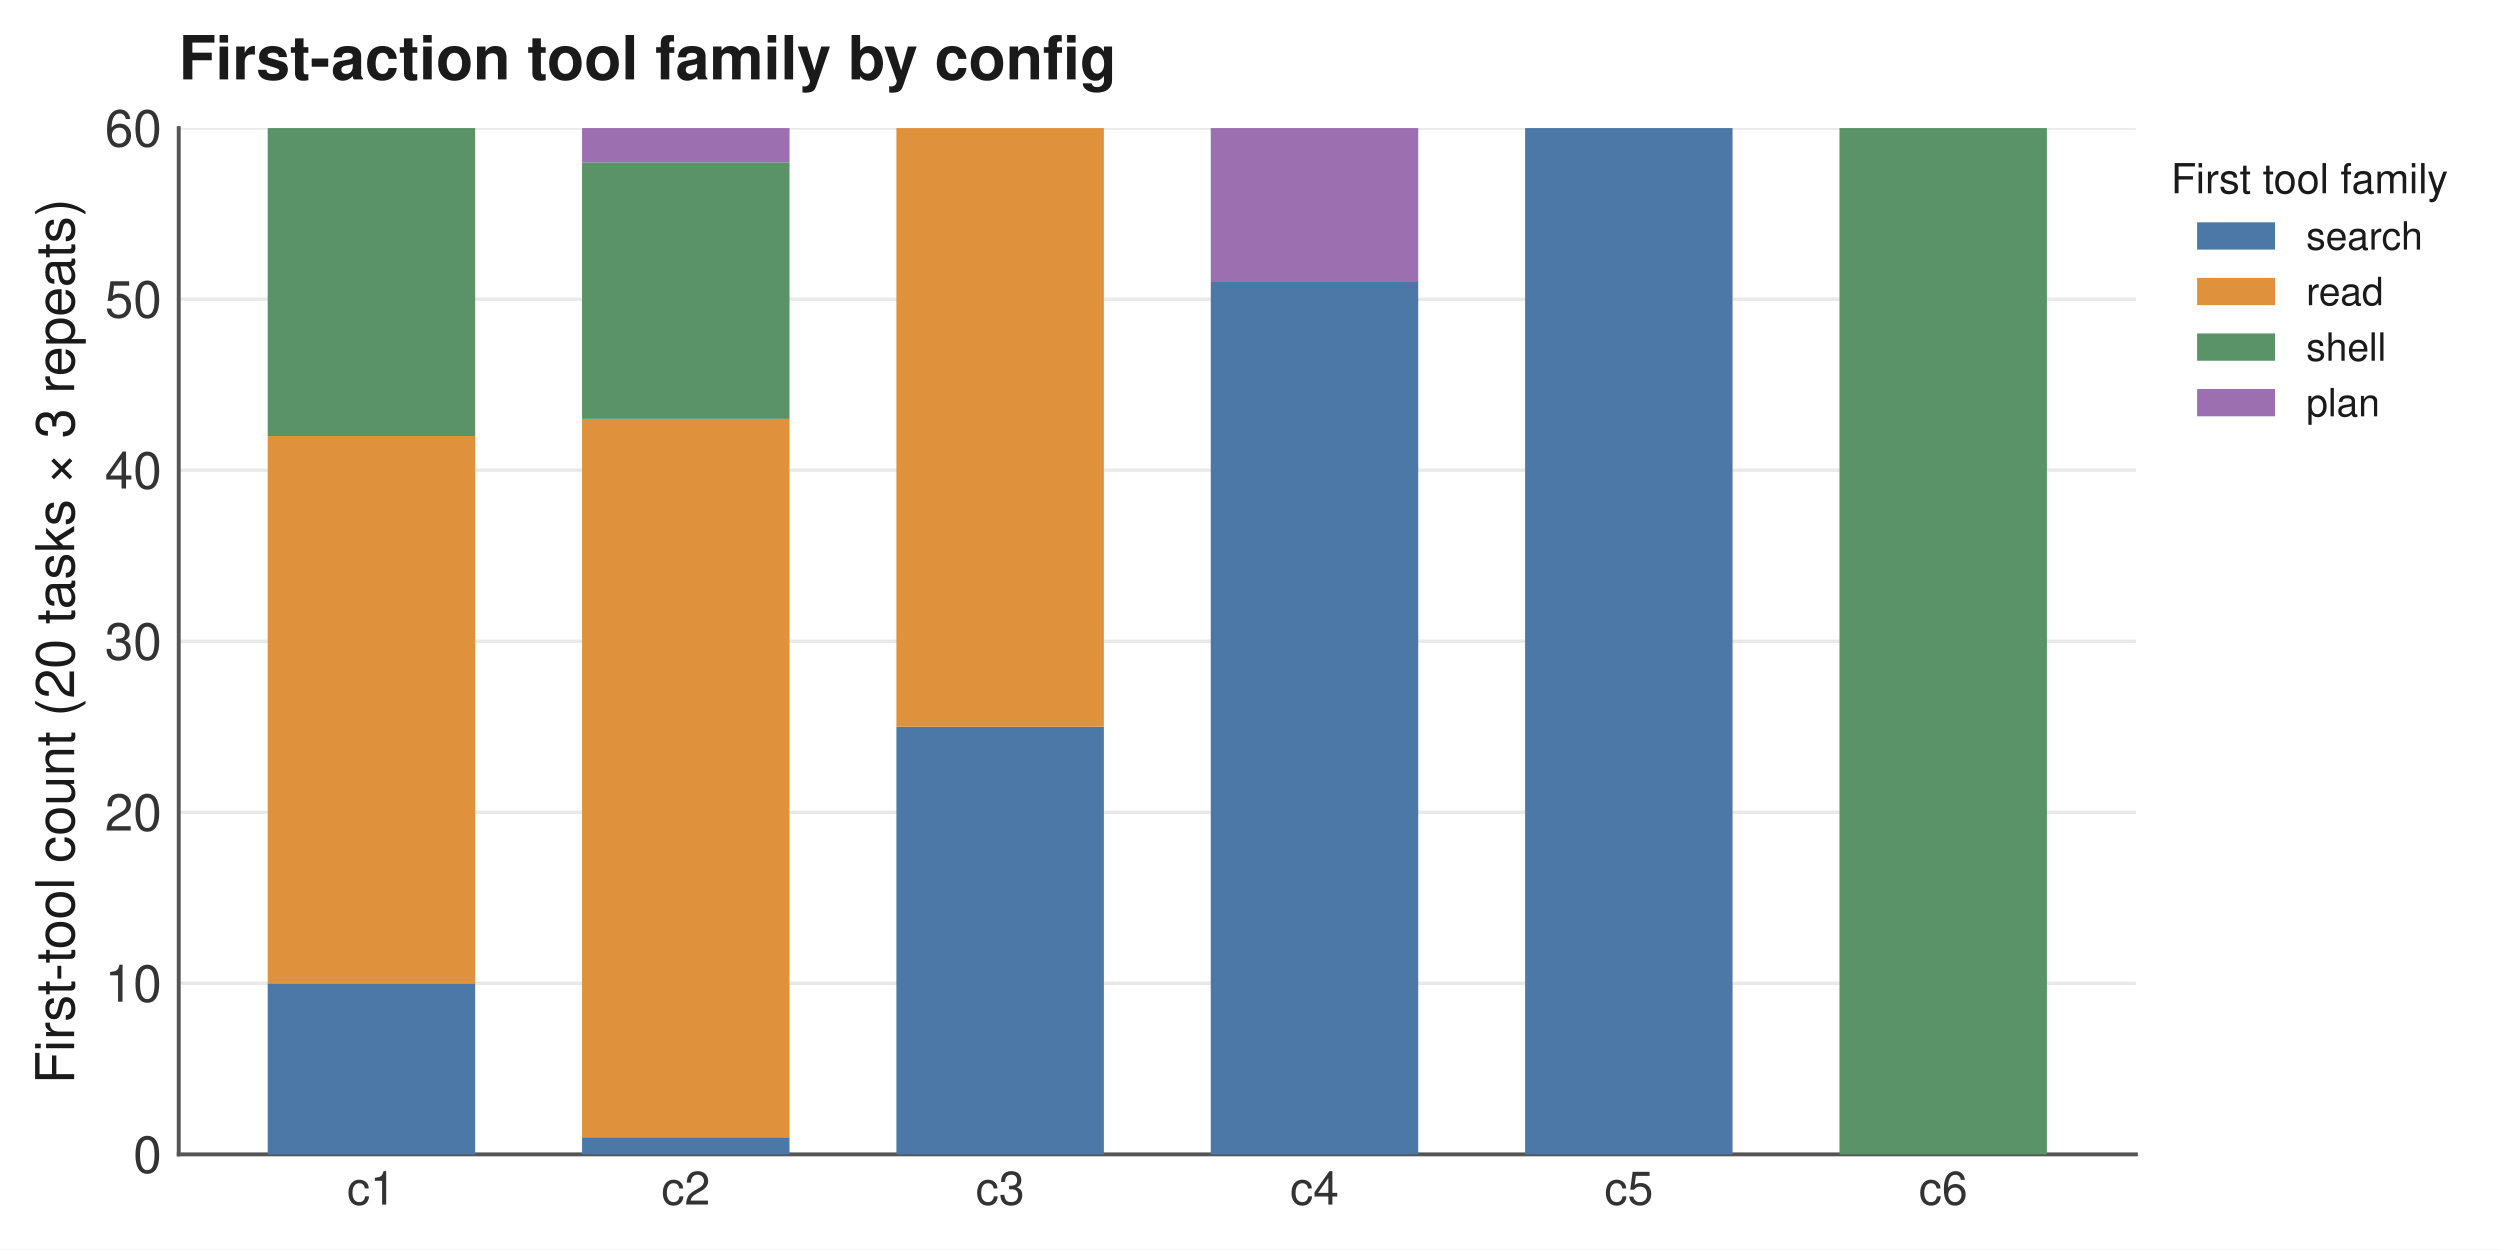
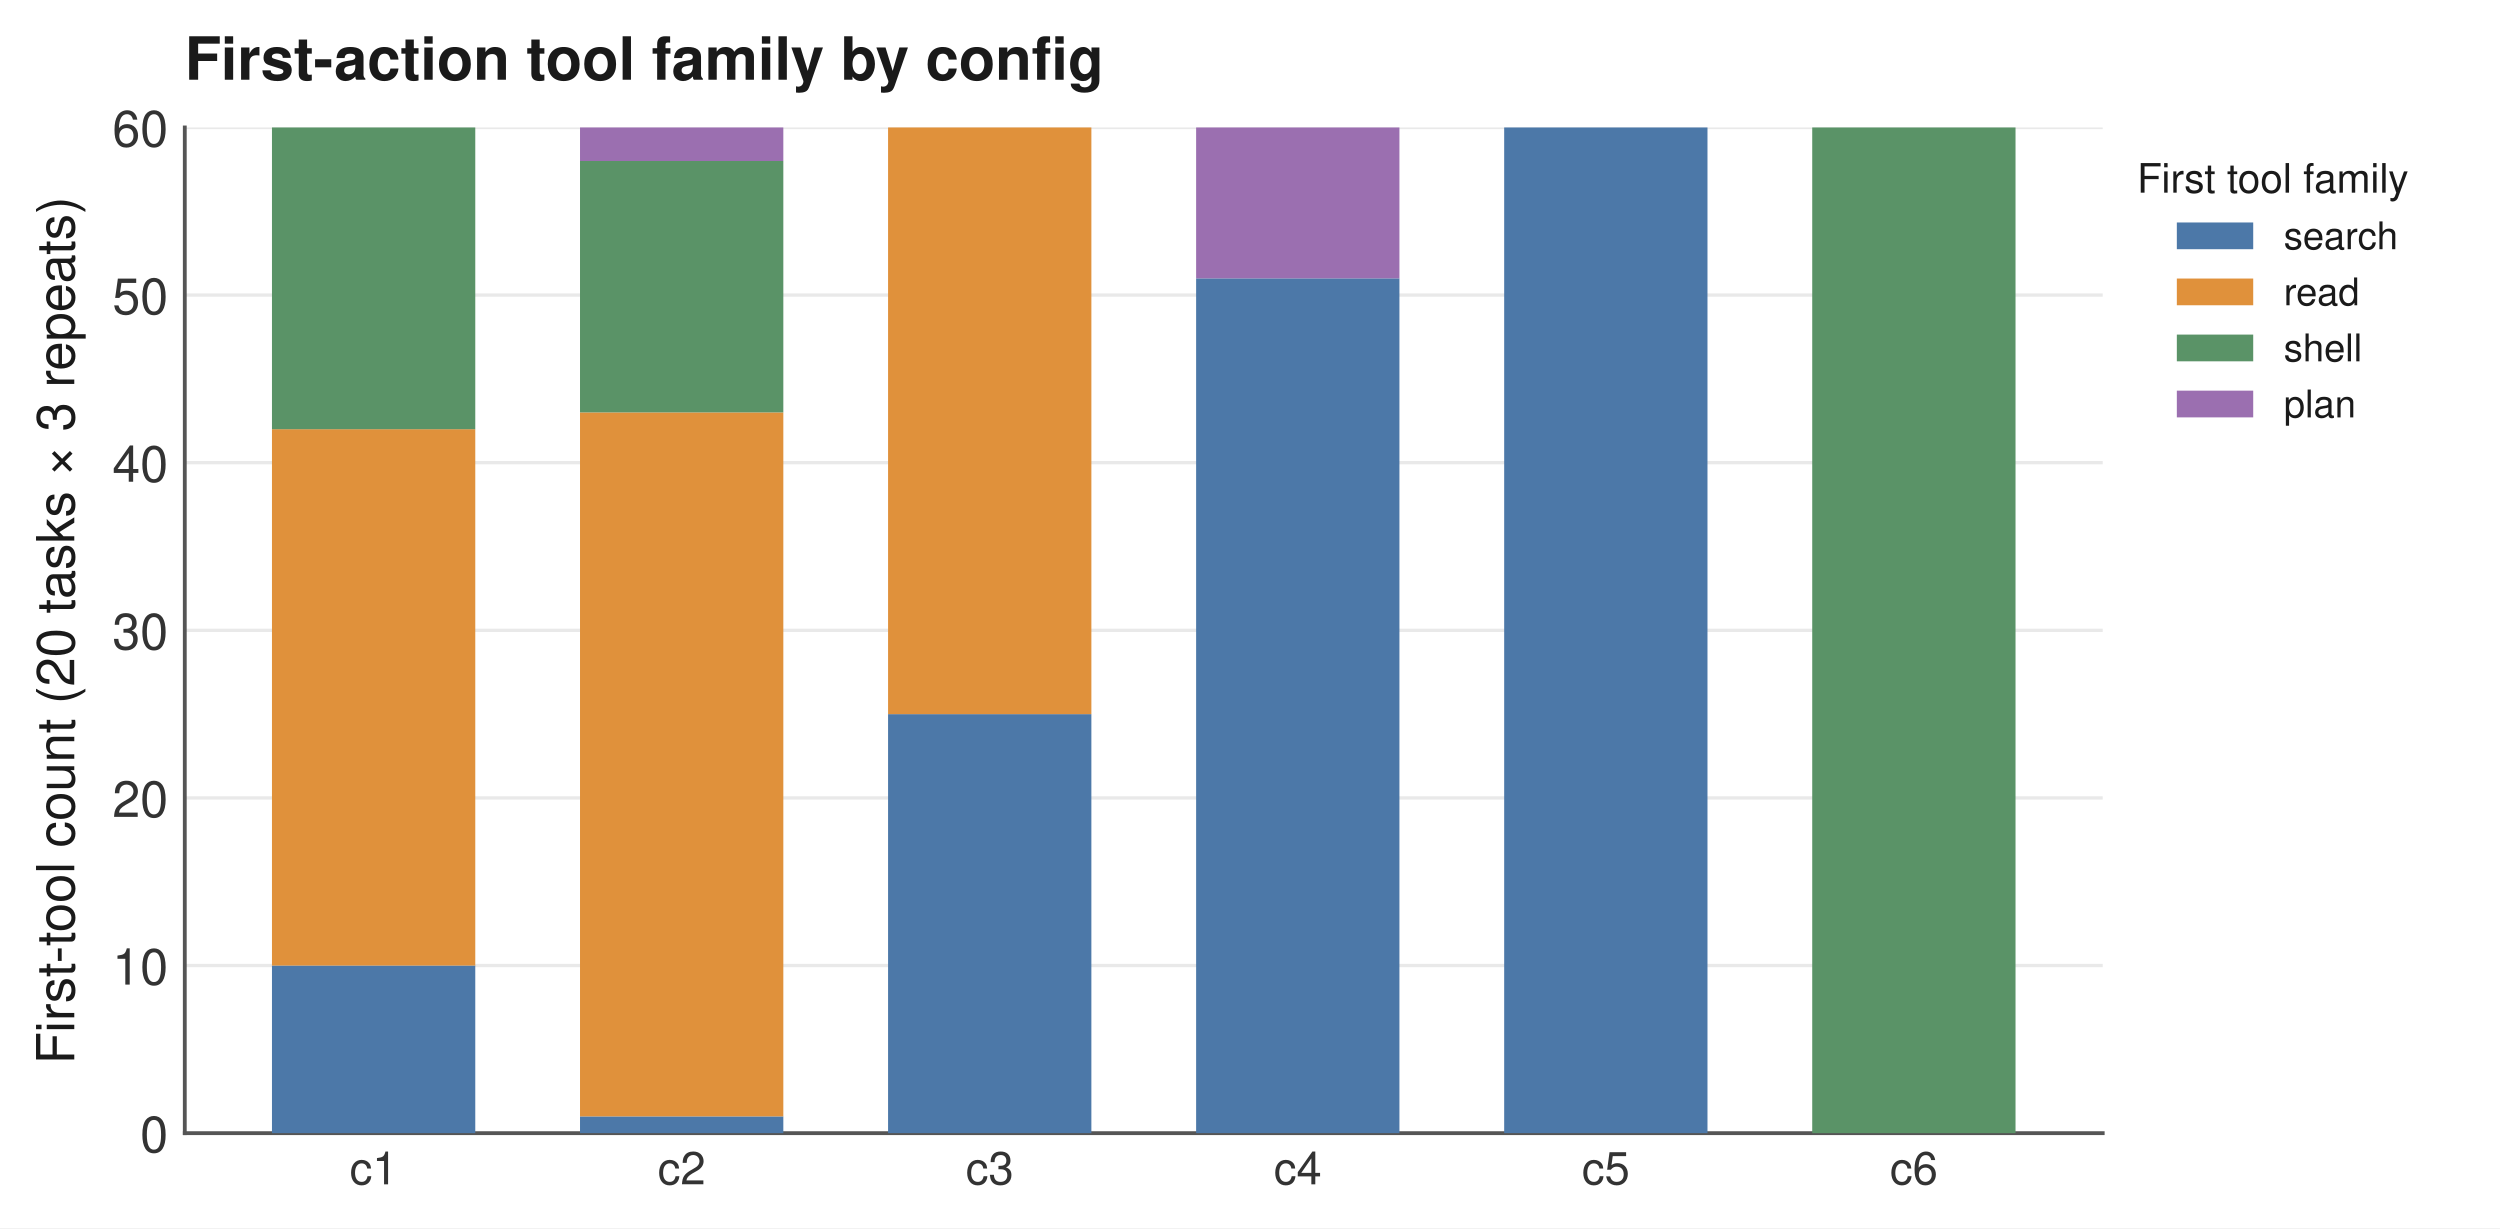
- <svg xmlns="http://www.w3.org/2000/svg" width="513.194pt" height="256.461pt" viewBox="0 0 513.194 256.461" version="1.1">
+ <svg xmlns="http://www.w3.org/2000/svg" width="523.689pt" height="257.264pt" viewBox="0 0 523.689 257.264" version="1.1">
  <defs>
    <style type="text/css">*{stroke-linejoin: round; stroke-linecap: butt}</style>
  </defs>
  <g id="figure_1">
    <g id="patch_1">
-       <path d="M 0 256.461 L 513.194 256.461 L 513.194 0 L 0 0 z " style="fill: #ffffff" />
+       <path d="M 0 257.264 L 523.689 257.264 L 523.689 0 L 0 0 z " style="fill: #ffffff" />
    </g>
    <g id="axes_1">
      <g id="patch_2">
-         <path d="M 36.69 236.966 L 438.45 236.966 L 438.45 26.294 L 36.69 26.294 z " style="fill: #ffffff" />
+         <path d="M 38.707 237.37 L 440.467 237.37 L 440.467 26.698 L 38.707 26.698 z " style="fill: #ffffff" />
      </g>
      <g id="matplotlib.axis_1">
        <g id="xtick_1">
          <g id="line2d_1" />
          <g id="text_1">
-             <text style="font-size: 9.5px; font-family: 'Helvetica', 'Arial', 'DejaVu Sans', sans-serif; text-anchor: middle; fill: #333333" x="76.247" y="247.281" transform="rotate(-0 76.24699 247.2805)">c1</text>
+             <text style="font-size: 9.5px; font-family: 'Helvetica', 'Arial', 'DejaVu Sans', sans-serif; text-anchor: middle; fill: #333333" x="78.264" y="248.089" transform="rotate(-0 78.26371 248.0886)">c1</text>
          </g>
        </g>
        <g id="xtick_2">
          <g id="line2d_2" />
          <g id="text_2">
-             <text style="font-size: 9.5px; font-family: 'Helvetica', 'Arial', 'DejaVu Sans', sans-serif; text-anchor: middle; fill: #333333" x="140.776" y="247.281" transform="rotate(-0 140.7764 247.2805)">c2</text>
+             <text style="font-size: 9.5px; font-family: 'Helvetica', 'Arial', 'DejaVu Sans', sans-serif; text-anchor: middle; fill: #333333" x="142.793" y="248.089" transform="rotate(-0 142.7931 248.0886)">c2</text>
          </g>
        </g>
        <g id="xtick_3">
          <g id="line2d_3" />
          <g id="text_3">
-             <text style="font-size: 9.5px; font-family: 'Helvetica', 'Arial', 'DejaVu Sans', sans-serif; text-anchor: middle; fill: #333333" x="205.306" y="247.281" transform="rotate(-0 205.3058 247.2805)">c3</text>
+             <text style="font-size: 9.5px; font-family: 'Helvetica', 'Arial', 'DejaVu Sans', sans-serif; text-anchor: middle; fill: #333333" x="207.322" y="248.089" transform="rotate(-0 207.3225 248.0886)">c3</text>
          </g>
        </g>
        <g id="xtick_4">
          <g id="line2d_4" />
          <g id="text_4">
-             <text style="font-size: 9.5px; font-family: 'Helvetica', 'Arial', 'DejaVu Sans', sans-serif; text-anchor: middle; fill: #333333" x="269.835" y="247.281" transform="rotate(-0 269.8352 247.2805)">c4</text>
+             <text style="font-size: 9.5px; font-family: 'Helvetica', 'Arial', 'DejaVu Sans', sans-serif; text-anchor: middle; fill: #333333" x="271.852" y="248.089" transform="rotate(-0 271.8519 248.0886)">c4</text>
          </g>
        </g>
        <g id="xtick_5">
          <g id="line2d_5" />
          <g id="text_5">
-             <text style="font-size: 9.5px; font-family: 'Helvetica', 'Arial', 'DejaVu Sans', sans-serif; text-anchor: middle; fill: #333333" x="334.365" y="247.281" transform="rotate(-0 334.3646 247.2805)">c5</text>
+             <text style="font-size: 9.5px; font-family: 'Helvetica', 'Arial', 'DejaVu Sans', sans-serif; text-anchor: middle; fill: #333333" x="336.381" y="248.089" transform="rotate(-0 336.3813 248.0886)">c5</text>
          </g>
        </g>
        <g id="xtick_6">
          <g id="line2d_6" />
          <g id="text_6">
-             <text style="font-size: 9.5px; font-family: 'Helvetica', 'Arial', 'DejaVu Sans', sans-serif; text-anchor: middle; fill: #333333" x="398.894" y="247.281" transform="rotate(-0 398.894 247.2805)">c6</text>
+             <text style="font-size: 9.5px; font-family: 'Helvetica', 'Arial', 'DejaVu Sans', sans-serif; text-anchor: middle; fill: #333333" x="400.911" y="248.089" transform="rotate(-0 400.9107 248.0886)">c6</text>
          </g>
        </g>
      </g>
      <g id="matplotlib.axis_2">
        <g id="ytick_1">
          <g id="line2d_7">
-             <path d="M 36.69 236.966 L 438.45 236.966 " clip-path="url(#p8e1b13ed06)" style="fill: none; stroke: #e9e9e9; stroke-width: 0.7; stroke-linecap: square" />
+             <path d="M 38.707 237.37 L 440.467 237.37 " clip-path="url(#p620c93dda9)" style="fill: none; stroke: #e9e9e9; stroke-width: 0.7; stroke-linecap: square" />
          </g>
          <g id="line2d_8" />
          <g id="text_7">
-             <text style="font-size: 10.5px; font-family: 'Helvetica', 'Arial', 'DejaVu Sans', sans-serif; text-anchor: end; fill: #333333" x="33.19" y="240.732" transform="rotate(-0 33.19047 240.7318)">0</text>
+             <text style="font-size: 10.5px; font-family: 'Helvetica', 'Arial', 'DejaVu Sans', sans-serif; text-anchor: end; fill: #333333" x="35.207" y="241.359" transform="rotate(-0 35.20719 241.3592)">0</text>
          </g>
        </g>
        <g id="ytick_2">
          <g id="line2d_9">
-             <path d="M 36.69 201.854 L 438.45 201.854 " clip-path="url(#p8e1b13ed06)" style="fill: none; stroke: #e9e9e9; stroke-width: 0.7; stroke-linecap: square" />
+             <path d="M 38.707 202.258 L 440.467 202.258 " clip-path="url(#p620c93dda9)" style="fill: none; stroke: #e9e9e9; stroke-width: 0.7; stroke-linecap: square" />
          </g>
          <g id="line2d_10" />
          <g id="text_8">
-             <text style="font-size: 10.5px; font-family: 'Helvetica', 'Arial', 'DejaVu Sans', sans-serif; text-anchor: end; fill: #333333" x="33.19" y="205.62" transform="rotate(-0 33.19047 205.6198)">10</text>
+             <text style="font-size: 10.5px; font-family: 'Helvetica', 'Arial', 'DejaVu Sans', sans-serif; text-anchor: end; fill: #333333" x="35.207" y="206.247" transform="rotate(-0 35.20719 206.2472)">10</text>
          </g>
        </g>
        <g id="ytick_3">
          <g id="line2d_11">
-             <path d="M 36.69 166.742 L 438.45 166.742 " clip-path="url(#p8e1b13ed06)" style="fill: none; stroke: #e9e9e9; stroke-width: 0.7; stroke-linecap: square" />
+             <path d="M 38.707 167.146 L 440.467 167.146 " clip-path="url(#p620c93dda9)" style="fill: none; stroke: #e9e9e9; stroke-width: 0.7; stroke-linecap: square" />
          </g>
          <g id="line2d_12" />
          <g id="text_9">
-             <text style="font-size: 10.5px; font-family: 'Helvetica', 'Arial', 'DejaVu Sans', sans-serif; text-anchor: end; fill: #333333" x="33.19" y="170.508" transform="rotate(-0 33.19047 170.5078)">20</text>
+             <text style="font-size: 10.5px; font-family: 'Helvetica', 'Arial', 'DejaVu Sans', sans-serif; text-anchor: end; fill: #333333" x="35.207" y="171.135" transform="rotate(-0 35.20719 171.1352)">20</text>
          </g>
        </g>
        <g id="ytick_4">
          <g id="line2d_13">
-             <path d="M 36.69 131.63 L 438.45 131.63 " clip-path="url(#p8e1b13ed06)" style="fill: none; stroke: #e9e9e9; stroke-width: 0.7; stroke-linecap: square" />
+             <path d="M 38.707 132.034 L 440.467 132.034 " clip-path="url(#p620c93dda9)" style="fill: none; stroke: #e9e9e9; stroke-width: 0.7; stroke-linecap: square" />
          </g>
          <g id="line2d_14" />
          <g id="text_10">
-             <text style="font-size: 10.5px; font-family: 'Helvetica', 'Arial', 'DejaVu Sans', sans-serif; text-anchor: end; fill: #333333" x="33.19" y="135.396" transform="rotate(-0 33.19047 135.3958)">30</text>
+             <text style="font-size: 10.5px; font-family: 'Helvetica', 'Arial', 'DejaVu Sans', sans-serif; text-anchor: end; fill: #333333" x="35.207" y="136.023" transform="rotate(-0 35.20719 136.0232)">30</text>
          </g>
        </g>
        <g id="ytick_5">
          <g id="line2d_15">
-             <path d="M 36.69 96.518 L 438.45 96.518 " clip-path="url(#p8e1b13ed06)" style="fill: none; stroke: #e9e9e9; stroke-width: 0.7; stroke-linecap: square" />
+             <path d="M 38.707 96.922 L 440.467 96.922 " clip-path="url(#p620c93dda9)" style="fill: none; stroke: #e9e9e9; stroke-width: 0.7; stroke-linecap: square" />
          </g>
          <g id="line2d_16" />
          <g id="text_11">
-             <text style="font-size: 10.5px; font-family: 'Helvetica', 'Arial', 'DejaVu Sans', sans-serif; text-anchor: end; fill: #333333" x="33.19" y="100.284" transform="rotate(-0 33.19047 100.2838)">40</text>
+             <text style="font-size: 10.5px; font-family: 'Helvetica', 'Arial', 'DejaVu Sans', sans-serif; text-anchor: end; fill: #333333" x="35.207" y="100.911" transform="rotate(-0 35.20719 100.9112)">40</text>
          </g>
        </g>
        <g id="ytick_6">
          <g id="line2d_17">
-             <path d="M 36.69 61.406 L 438.45 61.406 " clip-path="url(#p8e1b13ed06)" style="fill: none; stroke: #e9e9e9; stroke-width: 0.7; stroke-linecap: square" />
+             <path d="M 38.707 61.81 L 440.467 61.81 " clip-path="url(#p620c93dda9)" style="fill: none; stroke: #e9e9e9; stroke-width: 0.7; stroke-linecap: square" />
          </g>
          <g id="line2d_18" />
          <g id="text_12">
-             <text style="font-size: 10.5px; font-family: 'Helvetica', 'Arial', 'DejaVu Sans', sans-serif; text-anchor: end; fill: #333333" x="33.19" y="65.172" transform="rotate(-0 33.19047 65.17181)">50</text>
+             <text style="font-size: 10.5px; font-family: 'Helvetica', 'Arial', 'DejaVu Sans', sans-serif; text-anchor: end; fill: #333333" x="35.207" y="65.799" transform="rotate(-0 35.20719 65.79923)">50</text>
          </g>
        </g>
        <g id="ytick_7">
          <g id="line2d_19">
-             <path d="M 36.69 26.294 L 438.45 26.294 " clip-path="url(#p8e1b13ed06)" style="fill: none; stroke: #e9e9e9; stroke-width: 0.7; stroke-linecap: square" />
+             <path d="M 38.707 26.698 L 440.467 26.698 " clip-path="url(#p620c93dda9)" style="fill: none; stroke: #e9e9e9; stroke-width: 0.7; stroke-linecap: square" />
          </g>
          <g id="line2d_20" />
          <g id="text_13">
-             <text style="font-size: 10.5px; font-family: 'Helvetica', 'Arial', 'DejaVu Sans', sans-serif; text-anchor: end; fill: #333333" x="33.19" y="30.06" transform="rotate(-0 33.19047 30.05981)">60</text>
+             <text style="font-size: 10.5px; font-family: 'Helvetica', 'Arial', 'DejaVu Sans', sans-serif; text-anchor: end; fill: #333333" x="35.207" y="30.687" transform="rotate(-0 35.20719 30.68723)">60</text>
          </g>
        </g>
        <g id="text_14">
-           <text style="font-size: 11px; font-family: 'Helvetica', 'Arial', 'DejaVu Sans', sans-serif; text-anchor: middle; fill: #1a1a1a" x="15.22" y="131.63" transform="rotate(-90 15.21969 131.6298)">First-tool count (20 tasks × 3 repeats)</text>
+           <text style="font-size: 11px; font-family: 'Helvetica', 'Arial', 'DejaVu Sans', sans-serif; text-anchor: middle; fill: #1a1a1a" x="15.558" y="132.034" transform="rotate(-90 15.55828 132.034)">First-tool count (20 tasks × 3 repeats)</text>
        </g>
      </g>
      <g id="patch_3">
-         <path d="M 36.69 236.966 L 36.69 26.294 " style="fill: none; stroke: #555555; stroke-width: 0.8; stroke-linejoin: miter; stroke-linecap: square" />
+         <path d="M 38.707 237.37 L 38.707 26.698 " style="fill: none; stroke: #555555; stroke-width: 0.8; stroke-linejoin: miter; stroke-linecap: square" />
      </g>
      <g id="patch_4">
-         <path d="M 36.69 236.966 L 438.45 236.966 " style="fill: none; stroke: #555555; stroke-width: 0.8; stroke-linejoin: miter; stroke-linecap: square" />
+         <path d="M 38.707 237.37 L 440.467 237.37 " style="fill: none; stroke: #555555; stroke-width: 0.8; stroke-linejoin: miter; stroke-linecap: square" />
      </g>
      <g id="patch_5">
-         <path d="M 54.952 236.966 L 97.542 236.966 L 97.542 201.854 L 54.952 201.854 z " clip-path="url(#p8e1b13ed06)" style="fill: #4c78a8" />
+         <path d="M 56.969 237.37 L 99.558 237.37 L 99.558 202.258 L 56.969 202.258 z " clip-path="url(#p620c93dda9)" style="fill: #4c78a8" />
      </g>
      <g id="patch_6">
-         <path d="M 119.482 236.966 L 162.071 236.966 L 162.071 233.455 L 119.482 233.455 z " clip-path="url(#p8e1b13ed06)" style="fill: #4c78a8" />
+         <path d="M 121.498 237.37 L 164.088 237.37 L 164.088 233.859 L 121.498 233.859 z " clip-path="url(#p620c93dda9)" style="fill: #4c78a8" />
      </g>
      <g id="patch_7">
-         <path d="M 184.011 236.966 L 226.6 236.966 L 226.6 149.186 L 184.011 149.186 z " clip-path="url(#p8e1b13ed06)" style="fill: #4c78a8" />
+         <path d="M 186.028 237.37 L 228.617 237.37 L 228.617 149.59 L 186.028 149.59 z " clip-path="url(#p620c93dda9)" style="fill: #4c78a8" />
      </g>
      <g id="patch_8">
-         <path d="M 248.54 236.966 L 291.13 236.966 L 291.13 57.895 L 248.54 57.895 z " clip-path="url(#p8e1b13ed06)" style="fill: #4c78a8" />
+         <path d="M 250.557 237.37 L 293.147 237.37 L 293.147 58.299 L 250.557 58.299 z " clip-path="url(#p620c93dda9)" style="fill: #4c78a8" />
      </g>
      <g id="patch_9">
-         <path d="M 313.07 236.966 L 355.659 236.966 L 355.659 26.294 L 313.07 26.294 z " clip-path="url(#p8e1b13ed06)" style="fill: #4c78a8" />
+         <path d="M 315.087 237.37 L 357.676 237.37 L 357.676 26.698 L 315.087 26.698 z " clip-path="url(#p620c93dda9)" style="fill: #4c78a8" />
      </g>
      <g id="patch_10">
-         <path d="M 377.599 236.966 L 420.189 236.966 L 420.189 236.966 L 377.599 236.966 z " clip-path="url(#p8e1b13ed06)" style="fill: #4c78a8" />
+         <path d="M 379.616 237.37 L 422.205 237.37 L 422.205 237.37 L 379.616 237.37 z " clip-path="url(#p620c93dda9)" style="fill: #4c78a8" />
      </g>
      <g id="patch_11">
-         <path d="M 54.952 201.854 L 97.542 201.854 L 97.542 89.495 L 54.952 89.495 z " clip-path="url(#p8e1b13ed06)" style="fill: #e0913b" />
+         <path d="M 56.969 202.258 L 99.558 202.258 L 99.558 89.9 L 56.969 89.9 z " clip-path="url(#p620c93dda9)" style="fill: #e0913b" />
      </g>
      <g id="patch_12">
-         <path d="M 119.482 233.455 L 162.071 233.455 L 162.071 85.984 L 119.482 85.984 z " clip-path="url(#p8e1b13ed06)" style="fill: #e0913b" />
+         <path d="M 121.498 233.859 L 164.088 233.859 L 164.088 86.388 L 121.498 86.388 z " clip-path="url(#p620c93dda9)" style="fill: #e0913b" />
      </g>
      <g id="patch_13">
-         <path d="M 184.011 149.186 L 226.6 149.186 L 226.6 26.294 L 184.011 26.294 z " clip-path="url(#p8e1b13ed06)" style="fill: #e0913b" />
+         <path d="M 186.028 149.59 L 228.617 149.59 L 228.617 26.698 L 186.028 26.698 z " clip-path="url(#p620c93dda9)" style="fill: #e0913b" />
      </g>
      <g id="patch_14">
-         <path d="M 248.54 57.895 L 291.13 57.895 L 291.13 57.895 L 248.54 57.895 z " clip-path="url(#p8e1b13ed06)" style="fill: #e0913b" />
+         <path d="M 250.557 58.299 L 293.147 58.299 L 293.147 58.299 L 250.557 58.299 z " clip-path="url(#p620c93dda9)" style="fill: #e0913b" />
      </g>
      <g id="patch_15">
-         <path d="M 313.07 26.294 L 355.659 26.294 L 355.659 26.294 L 313.07 26.294 z " clip-path="url(#p8e1b13ed06)" style="fill: #e0913b" />
+         <path d="M 315.087 26.698 L 357.676 26.698 L 357.676 26.698 L 315.087 26.698 z " clip-path="url(#p620c93dda9)" style="fill: #e0913b" />
      </g>
      <g id="patch_16">
-         <path d="M 377.599 236.966 L 420.189 236.966 L 420.189 236.966 L 377.599 236.966 z " clip-path="url(#p8e1b13ed06)" style="fill: #e0913b" />
+         <path d="M 379.616 237.37 L 422.205 237.37 L 422.205 237.37 L 379.616 237.37 z " clip-path="url(#p620c93dda9)" style="fill: #e0913b" />
      </g>
      <g id="patch_17">
-         <path d="M 54.952 89.495 L 97.542 89.495 L 97.542 26.294 L 54.952 26.294 z " clip-path="url(#p8e1b13ed06)" style="fill: #5a9367" />
+         <path d="M 56.969 89.9 L 99.558 89.9 L 99.558 26.698 L 56.969 26.698 z " clip-path="url(#p620c93dda9)" style="fill: #5a9367" />
      </g>
      <g id="patch_18">
-         <path d="M 119.482 85.984 L 162.071 85.984 L 162.071 33.316 L 119.482 33.316 z " clip-path="url(#p8e1b13ed06)" style="fill: #5a9367" />
+         <path d="M 121.498 86.388 L 164.088 86.388 L 164.088 33.72 L 121.498 33.72 z " clip-path="url(#p620c93dda9)" style="fill: #5a9367" />
      </g>
      <g id="patch_19">
-         <path d="M 184.011 26.294 L 226.6 26.294 L 226.6 26.294 L 184.011 26.294 z " clip-path="url(#p8e1b13ed06)" style="fill: #5a9367" />
+         <path d="M 186.028 26.698 L 228.617 26.698 L 228.617 26.698 L 186.028 26.698 z " clip-path="url(#p620c93dda9)" style="fill: #5a9367" />
      </g>
      <g id="patch_20">
-         <path d="M 248.54 57.895 L 291.13 57.895 L 291.13 57.895 L 248.54 57.895 z " clip-path="url(#p8e1b13ed06)" style="fill: #5a9367" />
+         <path d="M 250.557 58.299 L 293.147 58.299 L 293.147 58.299 L 250.557 58.299 z " clip-path="url(#p620c93dda9)" style="fill: #5a9367" />
      </g>
      <g id="patch_21">
-         <path d="M 313.07 26.294 L 355.659 26.294 L 355.659 26.294 L 313.07 26.294 z " clip-path="url(#p8e1b13ed06)" style="fill: #5a9367" />
+         <path d="M 315.087 26.698 L 357.676 26.698 L 357.676 26.698 L 315.087 26.698 z " clip-path="url(#p620c93dda9)" style="fill: #5a9367" />
      </g>
      <g id="patch_22">
-         <path d="M 377.599 236.966 L 420.189 236.966 L 420.189 26.294 L 377.599 26.294 z " clip-path="url(#p8e1b13ed06)" style="fill: #5a9367" />
+         <path d="M 379.616 237.37 L 422.205 237.37 L 422.205 26.698 L 379.616 26.698 z " clip-path="url(#p620c93dda9)" style="fill: #5a9367" />
      </g>
      <g id="patch_23">
-         <path d="M 54.952 26.294 L 97.542 26.294 L 97.542 26.294 L 54.952 26.294 z " clip-path="url(#p8e1b13ed06)" style="fill: #9b6fb0" />
+         <path d="M 56.969 26.698 L 99.558 26.698 L 99.558 26.698 L 56.969 26.698 z " clip-path="url(#p620c93dda9)" style="fill: #9b6fb0" />
      </g>
      <g id="patch_24">
-         <path d="M 119.482 33.316 L 162.071 33.316 L 162.071 26.294 L 119.482 26.294 z " clip-path="url(#p8e1b13ed06)" style="fill: #9b6fb0" />
+         <path d="M 121.498 33.72 L 164.088 33.72 L 164.088 26.698 L 121.498 26.698 z " clip-path="url(#p620c93dda9)" style="fill: #9b6fb0" />
      </g>
      <g id="patch_25">
-         <path d="M 184.011 26.294 L 226.6 26.294 L 226.6 26.294 L 184.011 26.294 z " clip-path="url(#p8e1b13ed06)" style="fill: #9b6fb0" />
+         <path d="M 186.028 26.698 L 228.617 26.698 L 228.617 26.698 L 186.028 26.698 z " clip-path="url(#p620c93dda9)" style="fill: #9b6fb0" />
      </g>
      <g id="patch_26">
-         <path d="M 248.54 57.895 L 291.13 57.895 L 291.13 26.294 L 248.54 26.294 z " clip-path="url(#p8e1b13ed06)" style="fill: #9b6fb0" />
+         <path d="M 250.557 58.299 L 293.147 58.299 L 293.147 26.698 L 250.557 26.698 z " clip-path="url(#p620c93dda9)" style="fill: #9b6fb0" />
      </g>
      <g id="patch_27">
-         <path d="M 313.07 26.294 L 355.659 26.294 L 355.659 26.294 L 313.07 26.294 z " clip-path="url(#p8e1b13ed06)" style="fill: #9b6fb0" />
+         <path d="M 315.087 26.698 L 357.676 26.698 L 357.676 26.698 L 315.087 26.698 z " clip-path="url(#p620c93dda9)" style="fill: #9b6fb0" />
      </g>
      <g id="patch_28">
-         <path d="M 377.599 26.294 L 420.189 26.294 L 420.189 26.294 L 377.599 26.294 z " clip-path="url(#p8e1b13ed06)" style="fill: #9b6fb0" />
+         <path d="M 379.616 26.698 L 422.205 26.698 L 422.205 26.698 L 379.616 26.698 z " clip-path="url(#p620c93dda9)" style="fill: #9b6fb0" />
      </g>
      <g id="text_15">
-         <text style="font-weight: 700; font-size: 12.5px; font-family: 'Helvetica', 'Arial', 'DejaVu Sans', sans-serif; text-anchor: start; fill: #1a1a1a" x="36.69" y="16.294" transform="rotate(-0 36.69047 16.29375)">First-action tool family by config</text>
+         <text style="font-weight: 700; font-size: 12.5px; font-family: 'Helvetica', 'Arial', 'DejaVu Sans', sans-serif; text-anchor: start; fill: #1a1a1a" x="38.707" y="16.698" transform="rotate(-0 38.70719 16.69805)">First-action tool family by config</text>
      </g>
      <g id="legend_1">
        <g id="text_16">
-           <text style="font-size: 8.5px; font-family: 'Helvetica', 'Arial', 'DejaVu Sans', sans-serif; text-anchor: start; fill: #1a1a1a" x="445.65" y="39.678" transform="rotate(-0 445.6505 39.6775)">First tool family</text>
+           <text style="font-size: 8.5px; font-family: 'Helvetica', 'Arial', 'DejaVu Sans', sans-serif; text-anchor: start; fill: #1a1a1a" x="447.667" y="40.357" transform="rotate(-0 447.6672 40.35672)">First tool family</text>
        </g>
        <g id="patch_29">
-           <path d="M 451.017 51.238 L 467.017 51.238 L 467.017 45.638 L 451.017 45.638 z " style="fill: #4c78a8" />
+           <path d="M 455.993 52.203 L 471.993 52.203 L 471.993 46.603 L 455.993 46.603 z " style="fill: #4c78a8" />
        </g>
        <g id="text_17">
-           <text style="font-size: 8px; font-family: 'Helvetica', 'Arial', 'DejaVu Sans', sans-serif; text-anchor: start; fill: #1a1a1a" x="473.417" y="51.238" transform="rotate(-0 473.4174 51.23844)">search</text>
+           <text style="font-size: 8px; font-family: 'Helvetica', 'Arial', 'DejaVu Sans', sans-serif; text-anchor: start; fill: #1a1a1a" x="478.393" y="52.203" transform="rotate(-0 478.3929 52.2032)">search</text>
        </g>
        <g id="patch_30">
-           <path d="M 451.017 62.645 L 467.017 62.645 L 467.017 57.045 L 451.017 57.045 z " style="fill: #e0913b" />
+           <path d="M 455.993 63.946 L 471.993 63.946 L 471.993 58.346 L 455.993 58.346 z " style="fill: #e0913b" />
        </g>
        <g id="text_18">
-           <text style="font-size: 8px; font-family: 'Helvetica', 'Arial', 'DejaVu Sans', sans-serif; text-anchor: start; fill: #1a1a1a" x="473.417" y="62.645" transform="rotate(-0 473.4174 62.64469)">read</text>
+           <text style="font-size: 8px; font-family: 'Helvetica', 'Arial', 'DejaVu Sans', sans-serif; text-anchor: start; fill: #1a1a1a" x="478.393" y="63.946" transform="rotate(-0 478.3929 63.9457)">read</text>
        </g>
        <g id="patch_31">
-           <path d="M 451.017 74.051 L 467.017 74.051 L 467.017 68.451 L 451.017 68.451 z " style="fill: #5a9367" />
+           <path d="M 455.993 75.688 L 471.993 75.688 L 471.993 70.088 L 455.993 70.088 z " style="fill: #5a9367" />
        </g>
        <g id="text_19">
-           <text style="font-size: 8px; font-family: 'Helvetica', 'Arial', 'DejaVu Sans', sans-serif; text-anchor: start; fill: #1a1a1a" x="473.417" y="74.051" transform="rotate(-0 473.4174 74.05094)">shell</text>
+           <text style="font-size: 8px; font-family: 'Helvetica', 'Arial', 'DejaVu Sans', sans-serif; text-anchor: start; fill: #1a1a1a" x="478.393" y="75.688" transform="rotate(-0 478.3929 75.6882)">shell</text>
        </g>
        <g id="patch_32">
-           <path d="M 451.017 85.457 L 467.017 85.457 L 467.017 79.857 L 451.017 79.857 z " style="fill: #9b6fb0" />
+           <path d="M 455.993 87.431 L 471.993 87.431 L 471.993 81.831 L 455.993 81.831 z " style="fill: #9b6fb0" />
        </g>
        <g id="text_20">
-           <text style="font-size: 8px; font-family: 'Helvetica', 'Arial', 'DejaVu Sans', sans-serif; text-anchor: start; fill: #1a1a1a" x="473.417" y="85.457" transform="rotate(-0 473.4174 85.45719)">plan</text>
+           <text style="font-size: 8px; font-family: 'Helvetica', 'Arial', 'DejaVu Sans', sans-serif; text-anchor: start; fill: #1a1a1a" x="478.393" y="87.431" transform="rotate(-0 478.3929 87.4307)">plan</text>
        </g>
      </g>
    </g>
  </g>
  <defs>
-     <clipPath id="p8e1b13ed06">
-       <rect x="36.69" y="26.294" width="401.76" height="210.672" />
+     <clipPath id="p620c93dda9">
+       <rect x="38.707" y="26.698" width="401.76" height="210.672" />
    </clipPath>
  </defs>
</svg>
